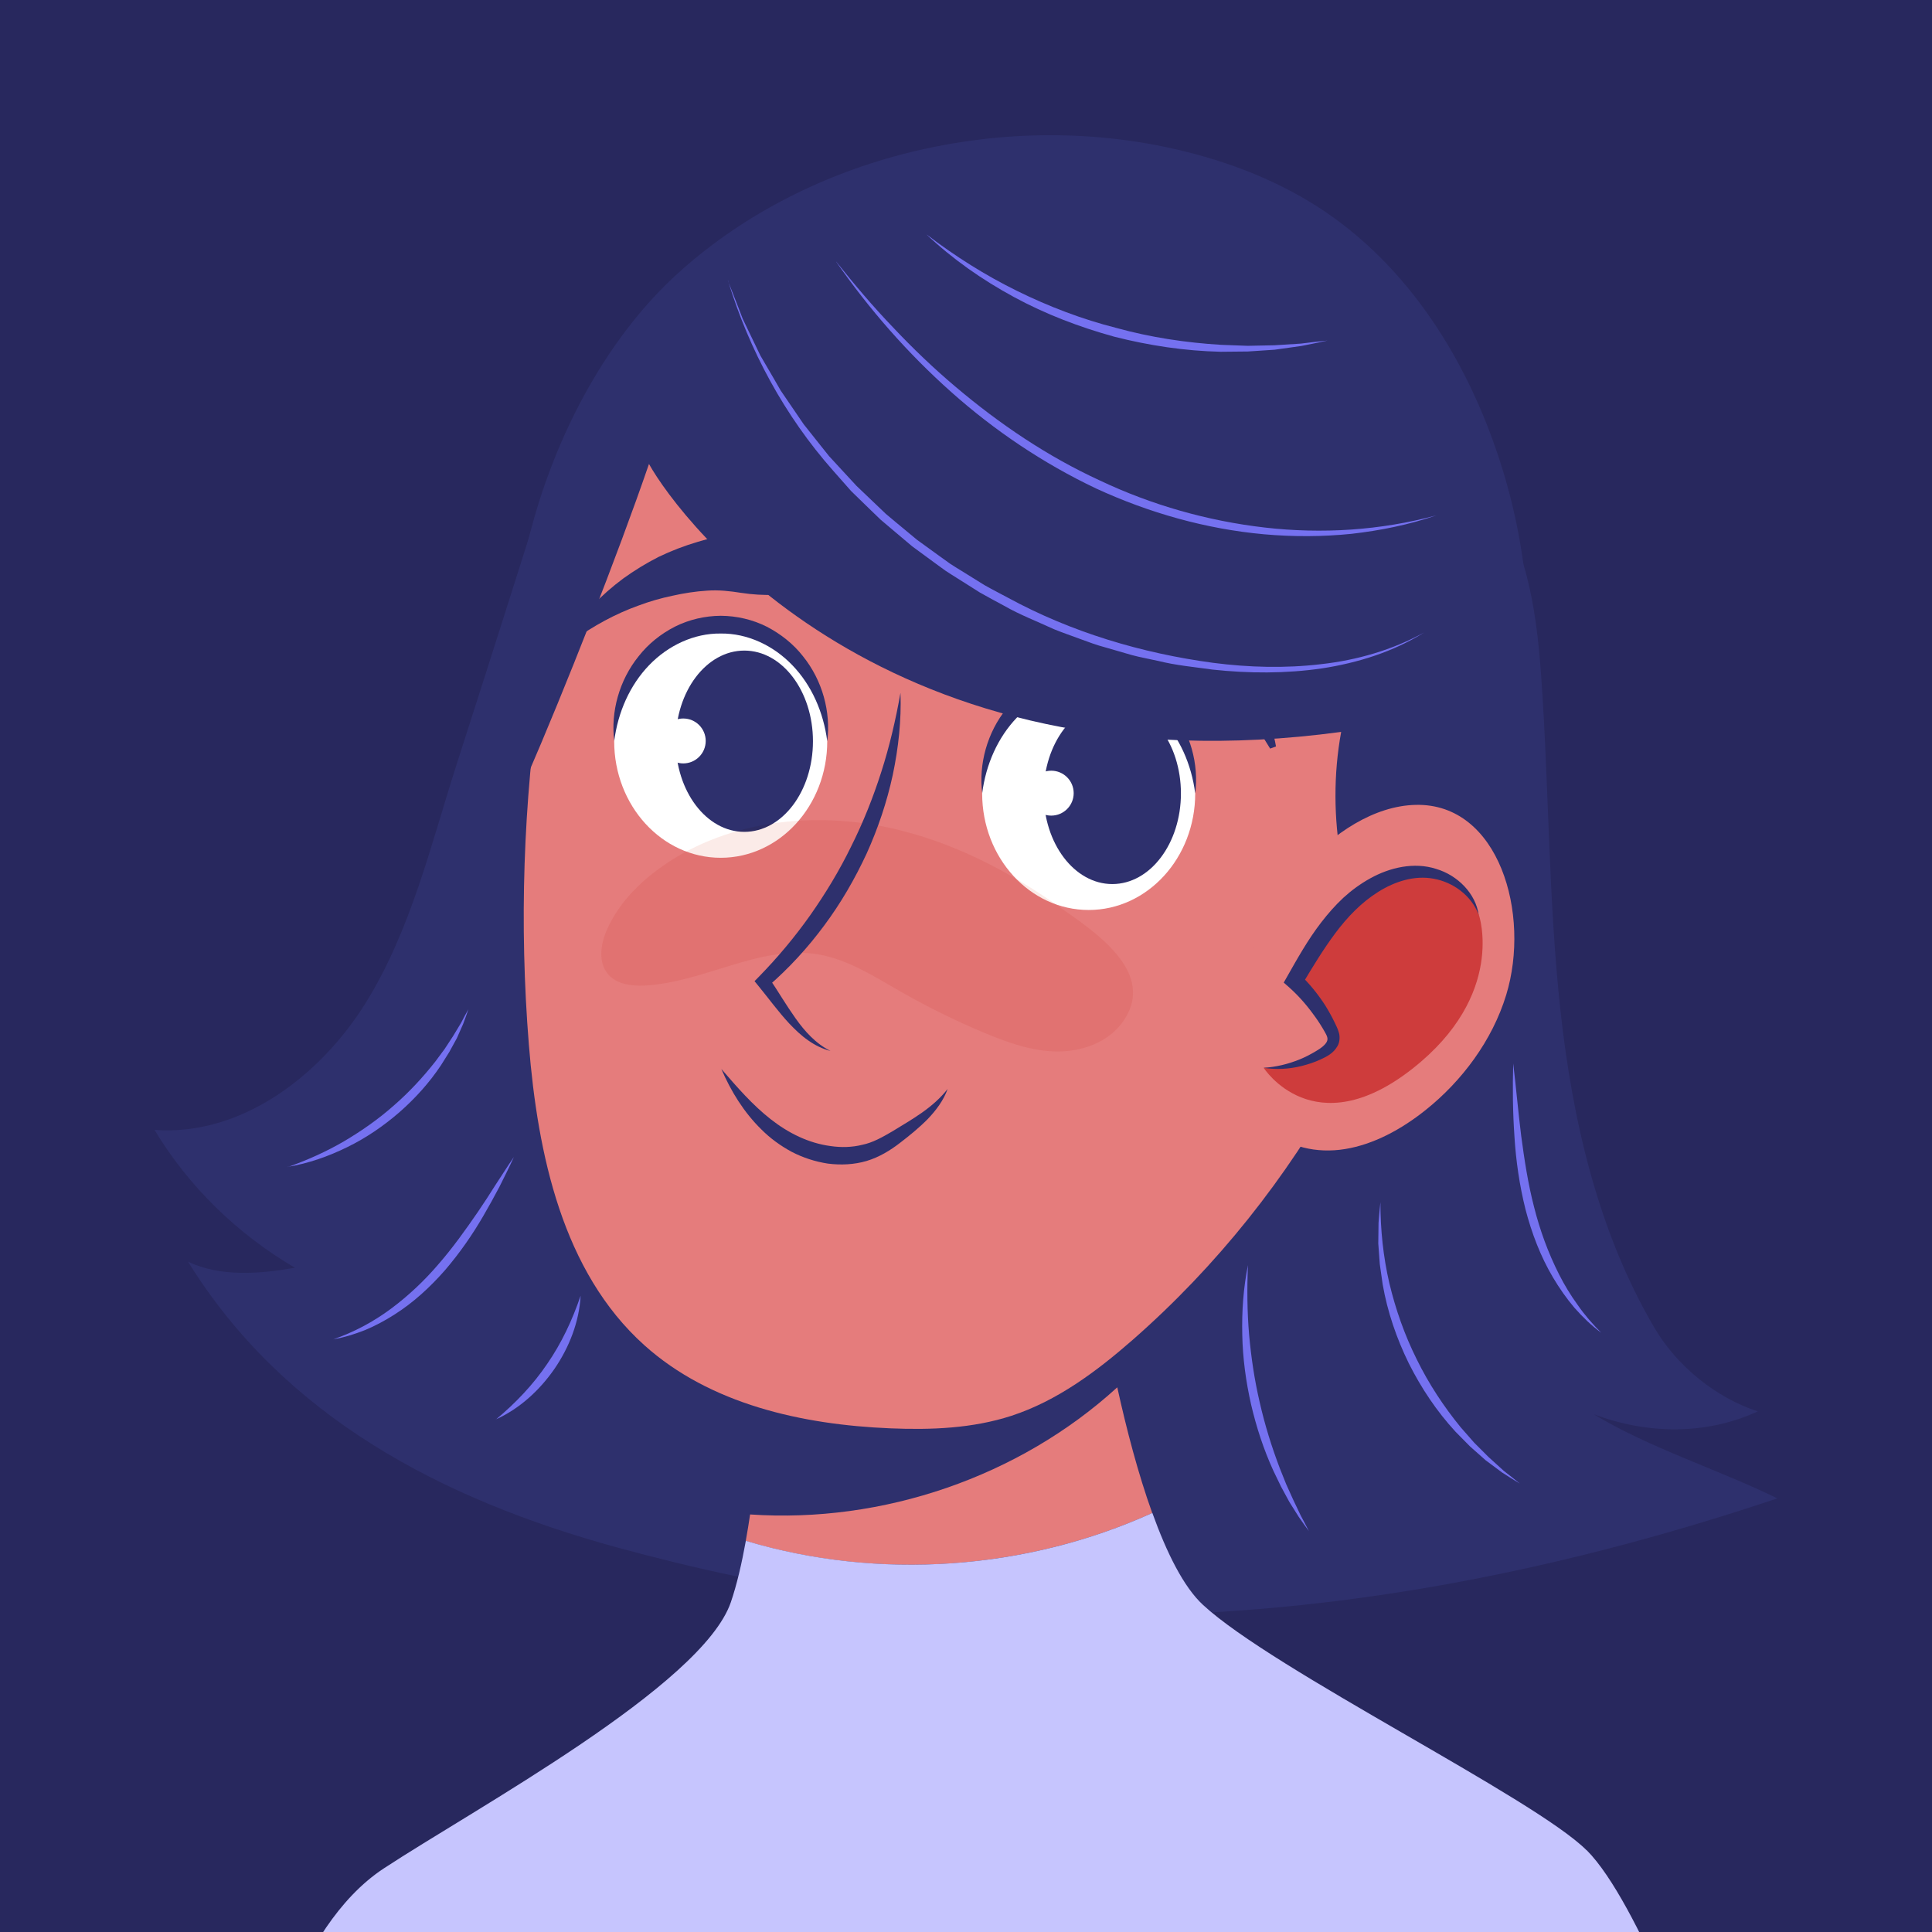
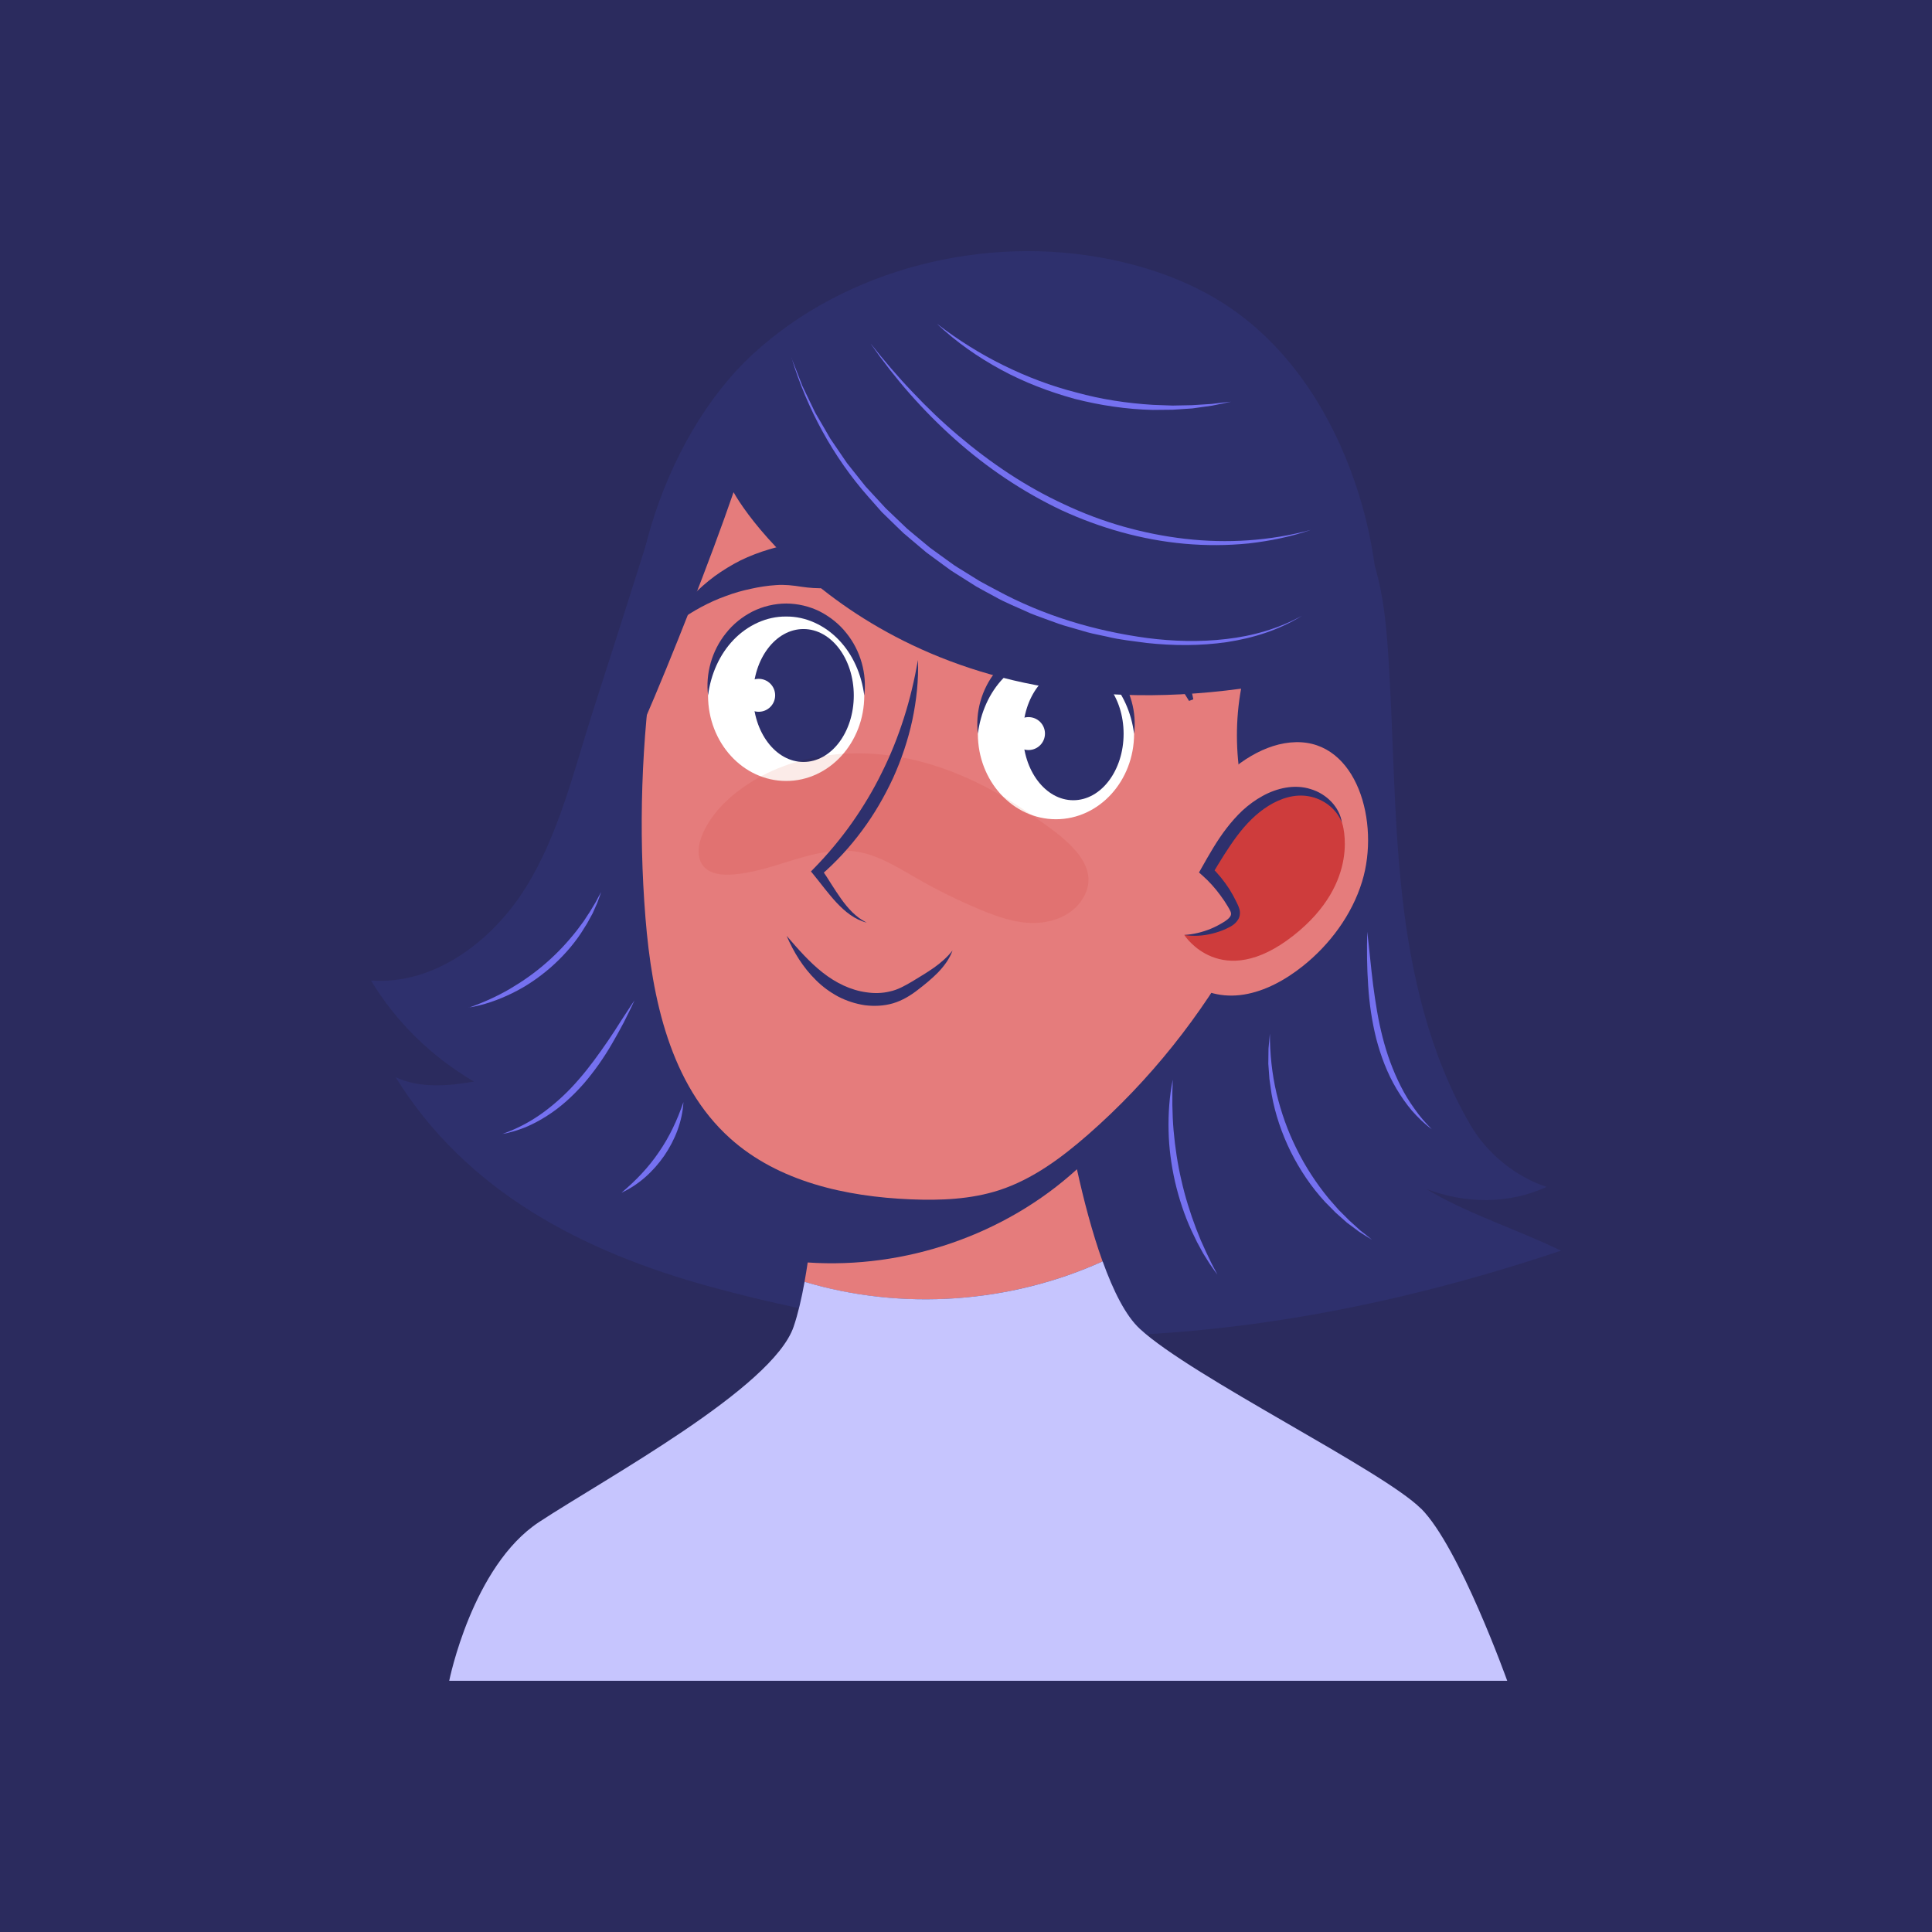
<svg xmlns="http://www.w3.org/2000/svg" viewBox="0 0 100 100">
-   <rect width="100" height="100" fill="#28285e" />
-   <svg x="8" y="7" width="84" height="100.92" viewBox="0 0 182.8 219.63">
+   <rect width="100" height="100" fill="#2b2b5e" />
+   <svg x="19.205" y="13" width="61.591" height="74.00" viewBox="0 0 182.8 219.63">
    <defs>
      <style>
      .cls-1 {
        fill: #7571f0;
      }

      .cls-2, .cls-3 {
        fill: #e57c7c;
      }

      .cls-4 {
        fill: #c6c5fe;
      }

      .cls-5 {
        fill: #fff;
      }

      .cls-6 {
        fill: #ea9c8b;
        opacity: .2;
      }

      .cls-6, .cls-3 {
        mix-blend-mode: multiply;
      }

      .cls-7 {
        fill: #2e306d;
      }

      .cls-8 {
        isolation: isolate;
      }
    </style>
    </defs>
    <g class="cls-8">
      <g id="Capa_1" data-name="Capa 1">
        <g>
          <path class="cls-7" d="M43.51,41.08s-5.59,17.71-9.39,29.48c-2.98,9.26-5.21,18.93-10.35,27.19-5.14,8.26-14.08,15.02-23.78,14.29,3.86,6.41,9.36,11.75,15.82,15.53-3.95.7-8.41,1.05-12.04-.68,10.82,17.48,28.58,26.79,48.41,32.21,35.08,9.59,76.65,12.54,130.61-5.55-6.5-3.2-14.47-5.7-20.66-9.47,6.02,2.26,12.62,2.36,18.46-.33-4.73-1.54-9.12-5.12-11.64-9.41-6.34-10.8-9.23-23.31-10.59-35.76-1.36-12.45-1.28-25.02-2.16-37.51-.56-8.01-1.8-16.63-7.39-22.39" />
          <path class="cls-7" d="M108.44,141.03c-1.77-8.02-2.69-14.91-2.69-15.45l-37.03,10.87s-.3,9.84-1.64,18.9c14.94,1.02,30.29-4.22,41.36-14.32Z" />
          <path class="cls-2" d="M54.5,28.1c-6.25,10.1-9.25,21.89-10.99,33.65-1.99,13.46-2.44,27.14-1.35,40.7,1,12.35,3.79,25.56,13,33.84,7.4,6.65,17.77,8.96,27.72,9.37,4.59.19,9.26.01,13.63-1.41,5.15-1.68,9.6-5,13.68-8.57,18.86-16.53,31.68-39.8,35.57-64.58,1.63-10.41,1.7-21.27-1.71-31.24-4.19-12.23-13.56-22.42-25.02-28.39-9.79-5.1-26.77-10.27-37.4-5.15-10.99,5.29-20.54,11.13-27.12,21.78Z" />
          <g>
            <ellipse class="cls-5" cx="63.77" cy="68.26" rx="12" ry="13.13" />
            <ellipse class="cls-7" cx="66.43" cy="68.26" rx="7.73" ry="10.21" />
            <path class="cls-7" d="M51.78,68.26c-.42-3.29.55-6.86,2.75-9.58,1.08-1.38,2.49-2.51,4.07-3.32,1.59-.8,3.39-1.22,5.18-1.23,1.79.01,3.59.43,5.18,1.23,1.58.82,2.99,1.94,4.07,3.32,2.2,2.72,3.16,6.29,2.74,9.58-.42-3.28-1.77-6.32-3.92-8.55-2.13-2.23-5.07-3.62-8.08-3.58-3.01-.04-5.94,1.35-8.08,3.58-2.15,2.24-3.5,5.27-3.92,8.56Z" />
            <circle class="cls-5" cx="59.55" cy="68.23" r="2.53" />
          </g>
          <g>
            <ellipse class="cls-5" cx="105.22" cy="74.14" rx="12" ry="13.13" />
            <ellipse class="cls-7" cx="107.88" cy="74.14" rx="7.73" ry="10.21" />
            <path class="cls-7" d="M93.23,74.14c-.42-3.29.55-6.86,2.75-9.58,1.08-1.38,2.49-2.51,4.07-3.32,1.59-.8,3.39-1.22,5.18-1.23,1.79.01,3.59.43,5.18,1.23,1.58.82,2.99,1.94,4.07,3.32,2.2,2.72,3.16,6.29,2.74,9.58-.42-3.28-1.77-6.32-3.92-8.55-2.13-2.23-5.07-3.62-8.08-3.58-3.01-.04-5.94,1.35-8.08,3.58-2.15,2.24-3.5,5.27-3.92,8.56Z" />
            <circle class="cls-5" cx="101" cy="74.11" r="2.53" />
          </g>
          <path class="cls-7" d="M46.58,56.47c1.59-2.5,3.74-4.7,6.21-6.54,1.25-.9,2.58-1.72,3.98-2.43,1.41-.68,2.89-1.25,4.42-1.7,1.53-.44,3.09-.89,4.71-1.17,1.61-.27,3.26-.21,4.84.21,1.58.41,3.09,1.07,4.46,1.97,1.36.92,2.6,2.05,3.49,3.58l-.3.63c-1.71.3-3.17.42-4.57.53-1.39.1-2.7.18-3.97.22-1.27.05-2.5-.03-3.76-.22-1.26-.2-2.56-.35-3.86-.25-1.29.08-2.59.28-3.88.57-1.3.27-2.6.64-3.87,1.12-2.57.92-5.04,2.27-7.38,3.95l-.51-.48Z" />
          <path class="cls-7" d="M125.66,69.09c-1.55-2.62-3.45-4.91-5.64-6.75-1.08-.94-2.23-1.76-3.43-2.47-1.18-.73-2.41-1.34-3.68-1.82-1.26-.49-2.61-.73-3.93-.88-1.32-.16-2.57-.4-3.85-.76l-3.99-1.11c-1.4-.41-2.88-.8-4.58-1.4l-.18-.68c1.24-1.36,2.79-2.25,4.42-2.86,1.64-.6,3.38-.9,5.12-.91,1.74-.01,3.48.36,5.07,1.08,1.59.73,3.08,1.63,4.51,2.55,1.43.93,2.76,1.98,3.97,3.14,1.19,1.18,2.25,2.46,3.18,3.81,1.82,2.72,3.12,5.73,3.67,8.82l-.66.24Z" />
          <path class="cls-6" d="M84.26,78.36c-9.13-2.35-19.4-1.42-27.1,4.01-2.57,1.81-4.86,4.14-6.16,7.01-.75,1.65-1.09,3.78.1,5.15.97,1.11,2.62,1.32,4.09,1.25,6.66-.32,12.97-4.61,19.55-3.51,3.32.56,6.25,2.45,9.17,4.12,3.1,1.78,6.32,3.37,9.63,4.75,2.57,1.07,5.25,2.03,8.04,2.07s5.71-.97,7.38-3.2c4.23-5.68-3.25-10.41-7.19-13.19-5.31-3.75-11.17-6.83-17.49-8.45Z" />
          <path class="cls-7" d="M63.86,105.2c1.76,2.04,3.51,4.05,5.53,5.63,2.01,1.58,4.3,2.71,6.74,3.03,1.2.18,2.43.15,3.59-.14,1.17-.24,2.25-.85,3.38-1.51,2.26-1.39,4.56-2.64,6.23-4.78-.45,1.28-1.31,2.42-2.26,3.41-.97.98-2.03,1.84-3.1,2.66-1.07.83-2.33,1.61-3.76,2.04-1.42.42-2.92.48-4.36.3-1.44-.22-2.82-.67-4.09-1.33-1.26-.68-2.41-1.52-3.4-2.51-2-1.96-3.44-4.32-4.51-6.8Z" />
          <path class="cls-7" d="M41.83,72.51c-5.14-18.1,2.67-43.69,16.88-56.74C72.92,2.71,94.3-2.7,113.65,1.28c6.22,1.28,12.27,3.48,17.52,6.88,9.17,5.95,15.42,15.28,19.19,25.18,3.97,10.42,5.43,21.78,3.59,32.72-1.83,10.95-7.03,21.45-15.18,29.41-5.02-8.41-6.85-18.74-5.11-28.26-51.16,6.91-74.37-23.73-77.97-30.18-3.56,10.36-9.48,25.39-13.86,35.47Z" />
          <g>
            <path class="cls-2" d="M152.25,96.84c-1.57,5.14-4.99,9.7-9.06,12.95-2.76,2.21-5.89,3.89-9.09,4.41-3.2.52-6.47-.21-8.72-2.37-2.06-1.98-3.15-5.01-3.49-8.16-.78-7.29,2.29-15.33,7.33-21.08,3.5-3.99,8.17-7.06,12.84-7.16,9.4-.21,12.97,12.32,10.19,21.41Z" />
            <path class="cls-3" d="M124.92,105.05c2.24.1,4.53-.47,6.56-1.62.61-.35,1.27-.87,1.33-1.6.03-.41-.14-.78-.32-1.13-1.05-2.06-2.43-3.91-4.08-5.44,1.65-2.84,3.32-5.71,5.57-8.05,2.25-2.34,5.17-4.13,8.22-4.24,3.06-.11,6.16,1.78,6.98,4.87,0,0,3.07,9-7.48,17.3-11.13,8.75-16.77-.09-16.77-.09Z" />
            <path class="cls-7" d="M149.17,87.84c-.86-2.25-2.93-3.7-5.08-4.09-2.16-.41-4.37.3-6.24,1.47-1.89,1.18-3.47,2.82-4.84,4.65-1.37,1.84-2.58,3.83-3.79,5.87l-.17-1.17c1.07,1.04,2.01,2.2,2.81,3.44.39.63.75,1.27,1.07,1.94.15.33.33.64.46,1.1.15.45.12,1.08-.13,1.53-.51.9-1.3,1.23-1.95,1.54-.67.31-1.38.54-2.09.72-1.42.36-2.9.43-4.31.21,1.43-.09,2.8-.43,4.08-.95.64-.26,1.25-.58,1.83-.93.59-.34,1.12-.75,1.26-1.15.06-.19.05-.32-.03-.55-.08-.21-.27-.52-.44-.82-.35-.59-.73-1.16-1.14-1.7-.8-1.1-1.71-2.11-2.72-3.01l-.56-.49.38-.67c1.17-2.06,2.35-4.18,3.85-6.12.75-.97,1.56-1.9,2.48-2.76.92-.84,1.94-1.59,3.05-2.2,2.18-1.21,4.91-1.86,7.4-1.06,2.44.72,4.48,2.79,4.8,5.2Z" />
          </g>
          <g>
            <path class="cls-2" d="M112.38,155.2c-1.59-4.41-2.91-9.48-3.94-14.16-11.07,10.1-26.42,15.34-41.36,14.32-.15,1.01-.31,2.01-.49,2.98,14.97,4.48,31.56,3.3,45.79-3.14Z" />
            <path class="cls-4" d="M161.3,193.18c-5.88-5.88-35.27-20.28-43.2-27.63-2.18-2.01-4.08-5.84-5.71-10.36-14.23,6.45-30.82,7.62-45.79,3.14-.46,2.56-1.02,4.96-1.69,6.92-3.23,9.4-28.8,23.22-39.09,29.98-10.29,6.76-13.81,24.39-13.81,24.39h162.53s-7.35-20.57-13.23-26.45Z" />
          </g>
          <path class="cls-7" d="M84.02,62.82c.11,3.09-.23,6.2-.87,9.24-.66,3.05-1.66,6.02-2.95,8.87-1.32,2.84-2.89,5.56-4.76,8.07-1.86,2.52-3.99,4.84-6.35,6.88l.08-.99c.55.77,1.04,1.55,1.53,2.33.49.78.99,1.53,1.51,2.27,1.04,1.46,2.26,2.83,3.93,3.66-.9-.23-1.76-.65-2.53-1.2-.78-.54-1.46-1.2-2.11-1.88-1.28-1.38-2.37-2.89-3.51-4.28l-.41-.5.49-.5c2.11-2.16,4.05-4.48,5.79-6.94,1.73-2.46,3.29-5.04,4.61-7.75,1.35-2.69,2.47-5.51,3.39-8.39.93-2.89,1.62-5.86,2.16-8.9Z" />
          <g>
            <path class="cls-1" d="M64.58,16.39l1.12,2.86.55,1.43.66,1.38,1.33,2.76,1.54,2.64.76,1.32.86,1.26,1.72,2.52,1.9,2.39.95,1.19,1.03,1.12,2.07,2.24,2.2,2.1,1.1,1.05,1.17.98,2.34,1.94,2.47,1.79,1.24.89c.42.29.86.54,1.29.81l2.59,1.61c.88.5,1.79.96,2.68,1.44,7.14,3.88,15.05,6.24,23.09,7.32,4.03.52,8.12.63,12.16.15,4.03-.45,8.02-1.59,11.61-3.57-3.48,2.18-7.48,3.43-11.54,4.05-4.07.59-8.22.57-12.31.13-2.04-.29-4.09-.47-6.09-.97-1-.23-2.02-.4-3.01-.67l-2.97-.86c-1-.26-1.96-.63-2.92-.98-.96-.36-1.94-.69-2.89-1.08-1.87-.87-3.8-1.6-5.59-2.63-.9-.49-1.82-.97-2.71-1.48l-2.61-1.65c-.43-.28-.88-.54-1.3-.83l-1.25-.91-2.49-1.83-2.36-1.99-1.18-1-1.11-1.07-2.21-2.15-2.04-2.31c-5.45-6.16-9.45-13.56-11.83-21.38Z" />
            <path class="cls-1" d="M76.78,14.24c2.03,2.55,4.13,5.04,6.39,7.39,2.23,2.37,4.58,4.62,7.06,6.71,4.95,4.19,10.37,7.85,16.25,10.55,5.84,2.77,12.15,4.56,18.58,5.3,6.43.74,13.02.33,19.32-1.37-3.09,1.06-6.31,1.71-9.57,2.08-3.26.33-6.56.34-9.83.05-6.55-.59-12.96-2.41-18.93-5.16-5.94-2.82-11.44-6.52-16.33-10.88-4.9-4.36-9.23-9.31-12.95-14.67Z" />
            <path class="cls-1" d="M86.98,11.19c3.2,2.45,6.6,4.59,10.18,6.35,3.58,1.76,7.32,3.19,11.19,4.17,3.84,1.06,7.81,1.66,11.79,1.9l2.99.11,3-.06,3-.19c.99-.13,1.99-.24,2.99-.34-.98.21-1.97.42-2.96.61l-3,.42-3.02.2-3.04.03c-4.05-.09-8.08-.7-12.01-1.7-3.91-1.08-7.72-2.53-11.28-4.46-3.56-1.93-6.9-4.26-9.83-7.03Z" />
            <path class="cls-1" d="M153.04,104.56c.33,2.73.56,5.45.9,8.16.36,2.7.77,5.39,1.45,8.01.66,2.62,1.59,5.17,2.81,7.58.61,1.21,1.31,2.36,2.11,3.46.77,1.12,1.67,2.14,2.64,3.12-1.11-.81-2.1-1.78-3.02-2.82-.9-1.06-1.69-2.2-2.4-3.39-1.42-2.39-2.41-5.02-3.11-7.7-.67-2.69-1.07-5.43-1.24-8.18-.19-2.75-.22-5.49-.14-8.23Z" />
            <path class="cls-1" d="M138.08,120.2c0,3.09.32,6.15,1.01,9.12.71,2.97,1.73,5.86,3.09,8.58,1.34,2.73,3.02,5.29,4.95,7.65l1.51,1.72,1.62,1.62,1.71,1.55c.61.47,1.21.95,1.81,1.44-.66-.4-1.32-.81-1.97-1.23l-1.87-1.39-1.75-1.55-1.64-1.66c-2.12-2.3-3.87-4.92-5.27-7.71-1.38-2.81-2.4-5.79-2.94-8.87l-.33-2.31-.17-2.33.03-2.33c.06-.77.13-1.54.21-2.31Z" />
            <path class="cls-1" d="M123.16,127.3c-.11,2.61-.09,5.22.13,7.8.23,2.58.61,5.14,1.2,7.65.57,2.52,1.34,4.99,2.26,7.41l.72,1.8.8,1.77.84,1.76c.31.57.61,1.15.91,1.74-.39-.53-.77-1.06-1.14-1.6l-1.05-1.67-.94-1.73-.86-1.78c-1.1-2.4-1.92-4.92-2.52-7.49-.58-2.57-.94-5.2-.99-7.84-.06-2.63.12-5.27.64-7.84Z" />
            <path class="cls-1" d="M15.02,116.22c2.2-.78,4.32-1.73,6.31-2.89,1.98-1.17,3.87-2.49,5.59-4.01,1.73-1.5,3.3-3.19,4.72-5l1.03-1.39.95-1.45.9-1.49c.27-.52.54-1.03.83-1.54-.19.55-.38,1.1-.59,1.65l-.71,1.61-.85,1.55-.94,1.5c-1.31,1.97-2.91,3.74-4.69,5.3-1.79,1.55-3.76,2.9-5.88,3.93-2.12,1.04-4.36,1.83-6.67,2.21Z" />
            <path class="cls-1" d="M20.11,135.64c2.35-.81,4.53-1.98,6.5-3.44,1.96-1.46,3.75-3.14,5.34-5,1.61-1.84,3.04-3.85,4.44-5.88.7-1.02,1.37-2.06,2.03-3.11.69-1.03,1.34-2.09,2.05-3.11-.51,1.14-1.08,2.24-1.63,3.36-.58,1.1-1.18,2.19-1.81,3.27-1.25,2.16-2.69,4.22-4.33,6.13-1.66,1.89-3.53,3.62-5.66,4.97-1.06.68-2.18,1.28-3.33,1.76-1.17.46-2.37.84-3.6,1.04Z" />
            <path class="cls-1" d="M38.44,144.67c2.24-1.87,4.2-3.93,5.79-6.28,1.61-2.33,2.82-4.91,3.76-7.67-.16,2.93-1.27,5.79-2.94,8.23-1.68,2.43-3.94,4.5-6.62,5.71Z" />
          </g>
        </g>
      </g>
    </g>
  </svg>
</svg>
